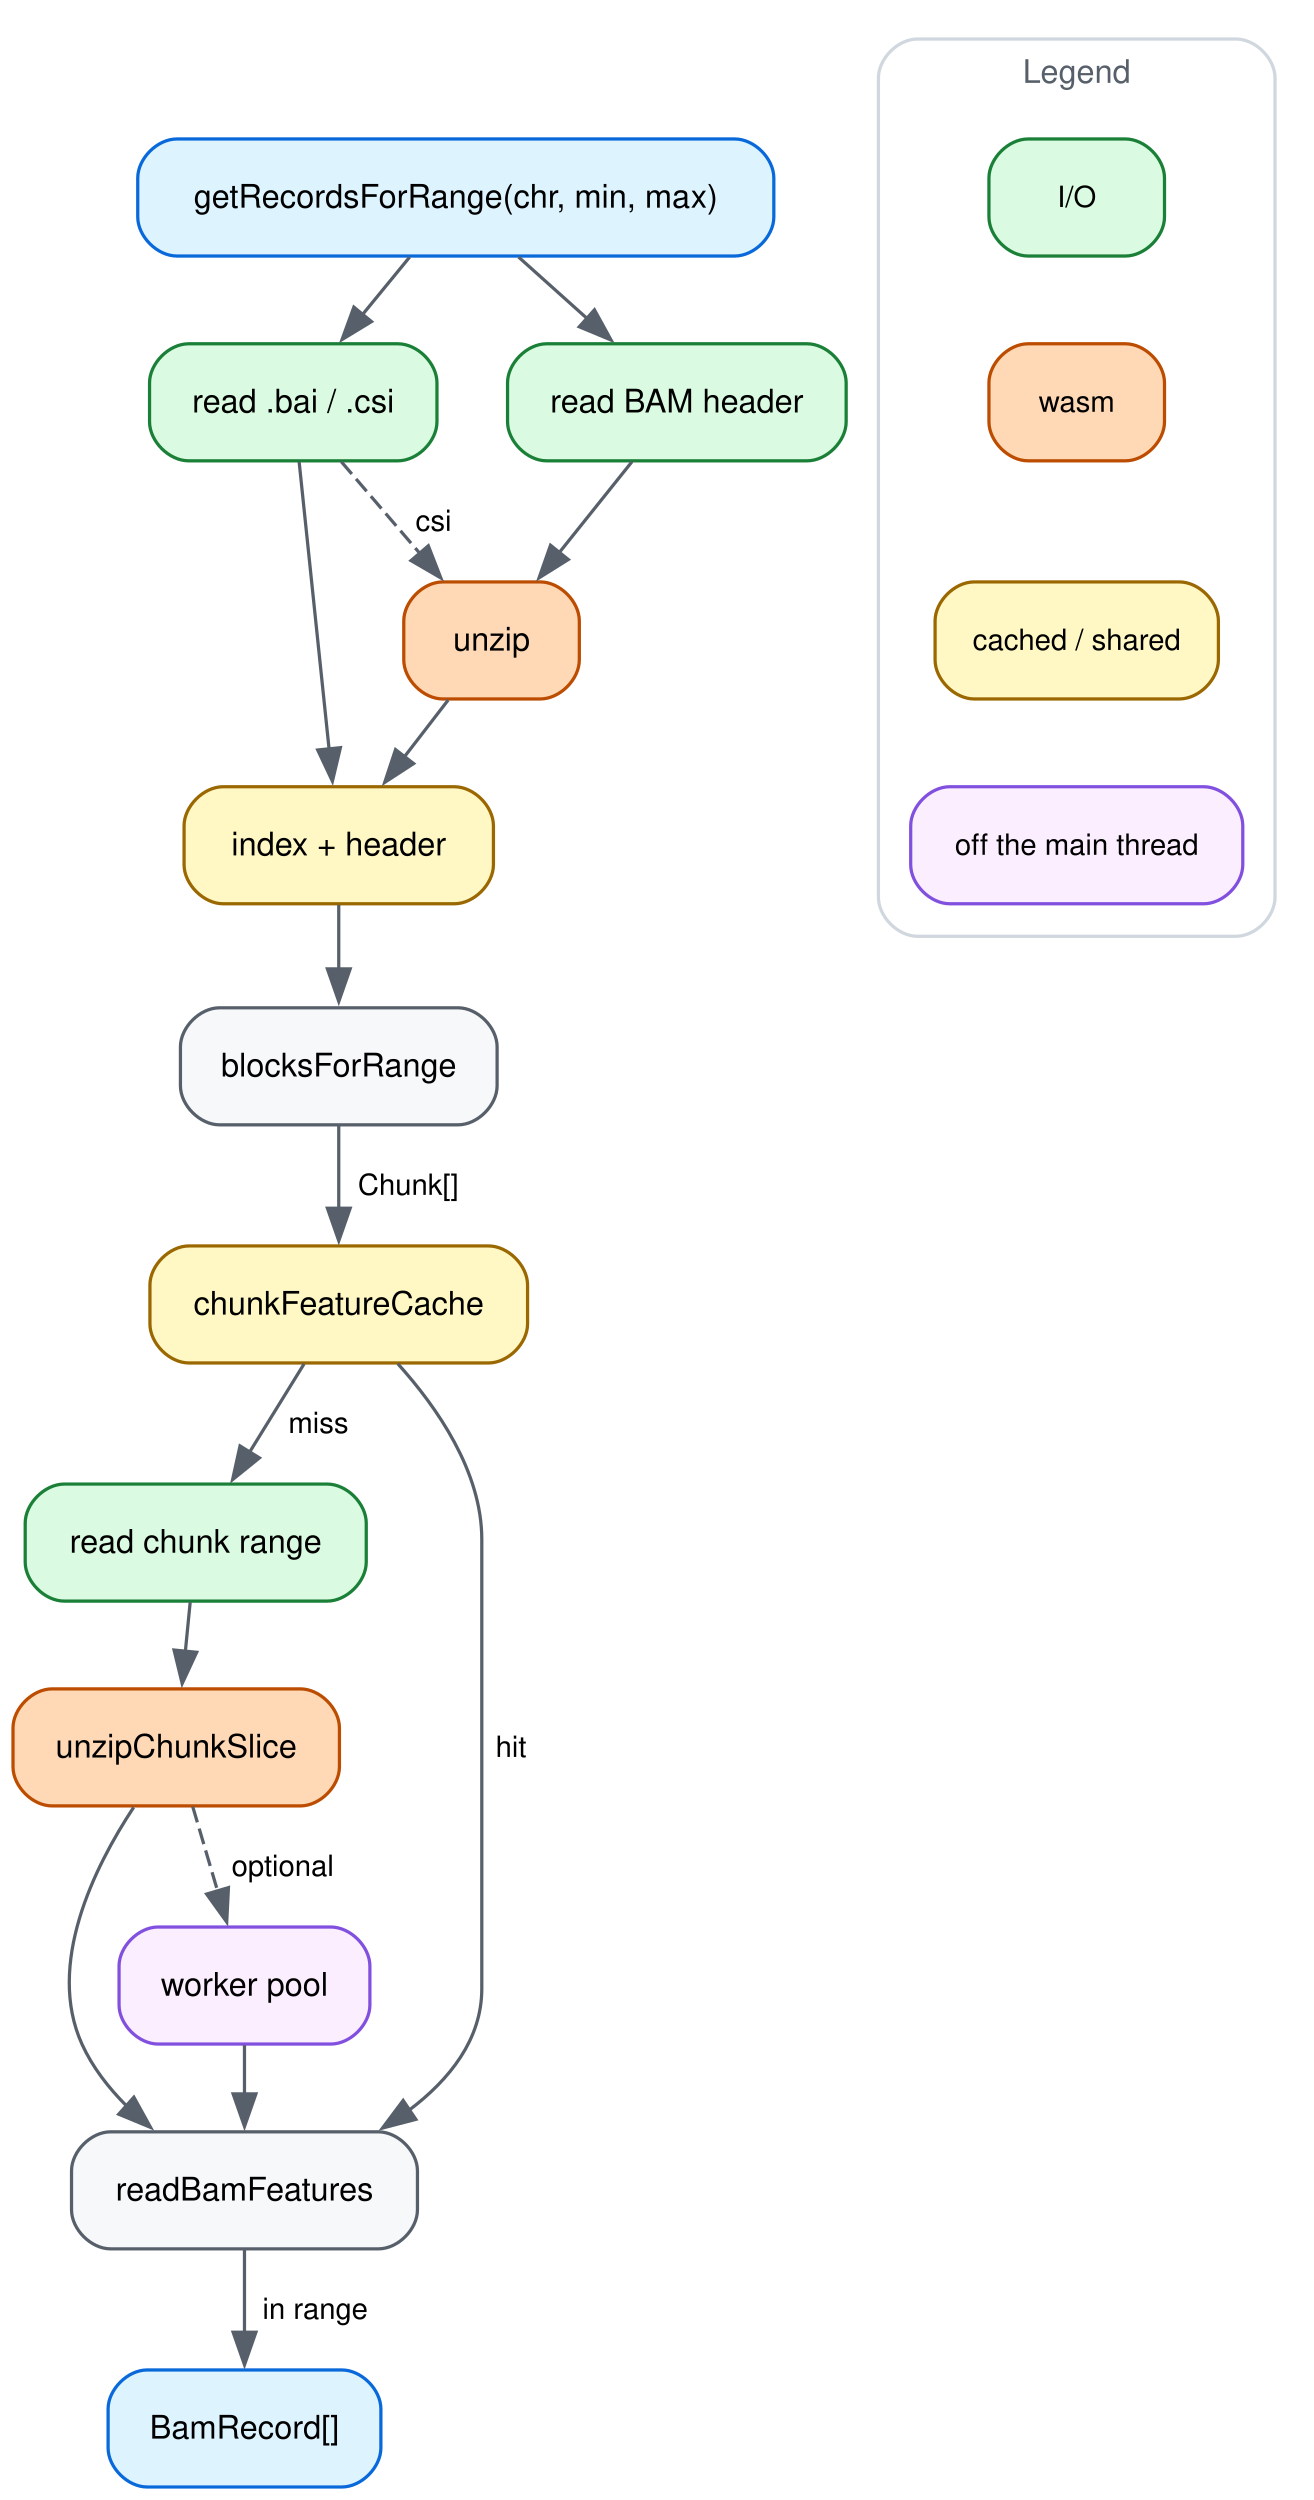
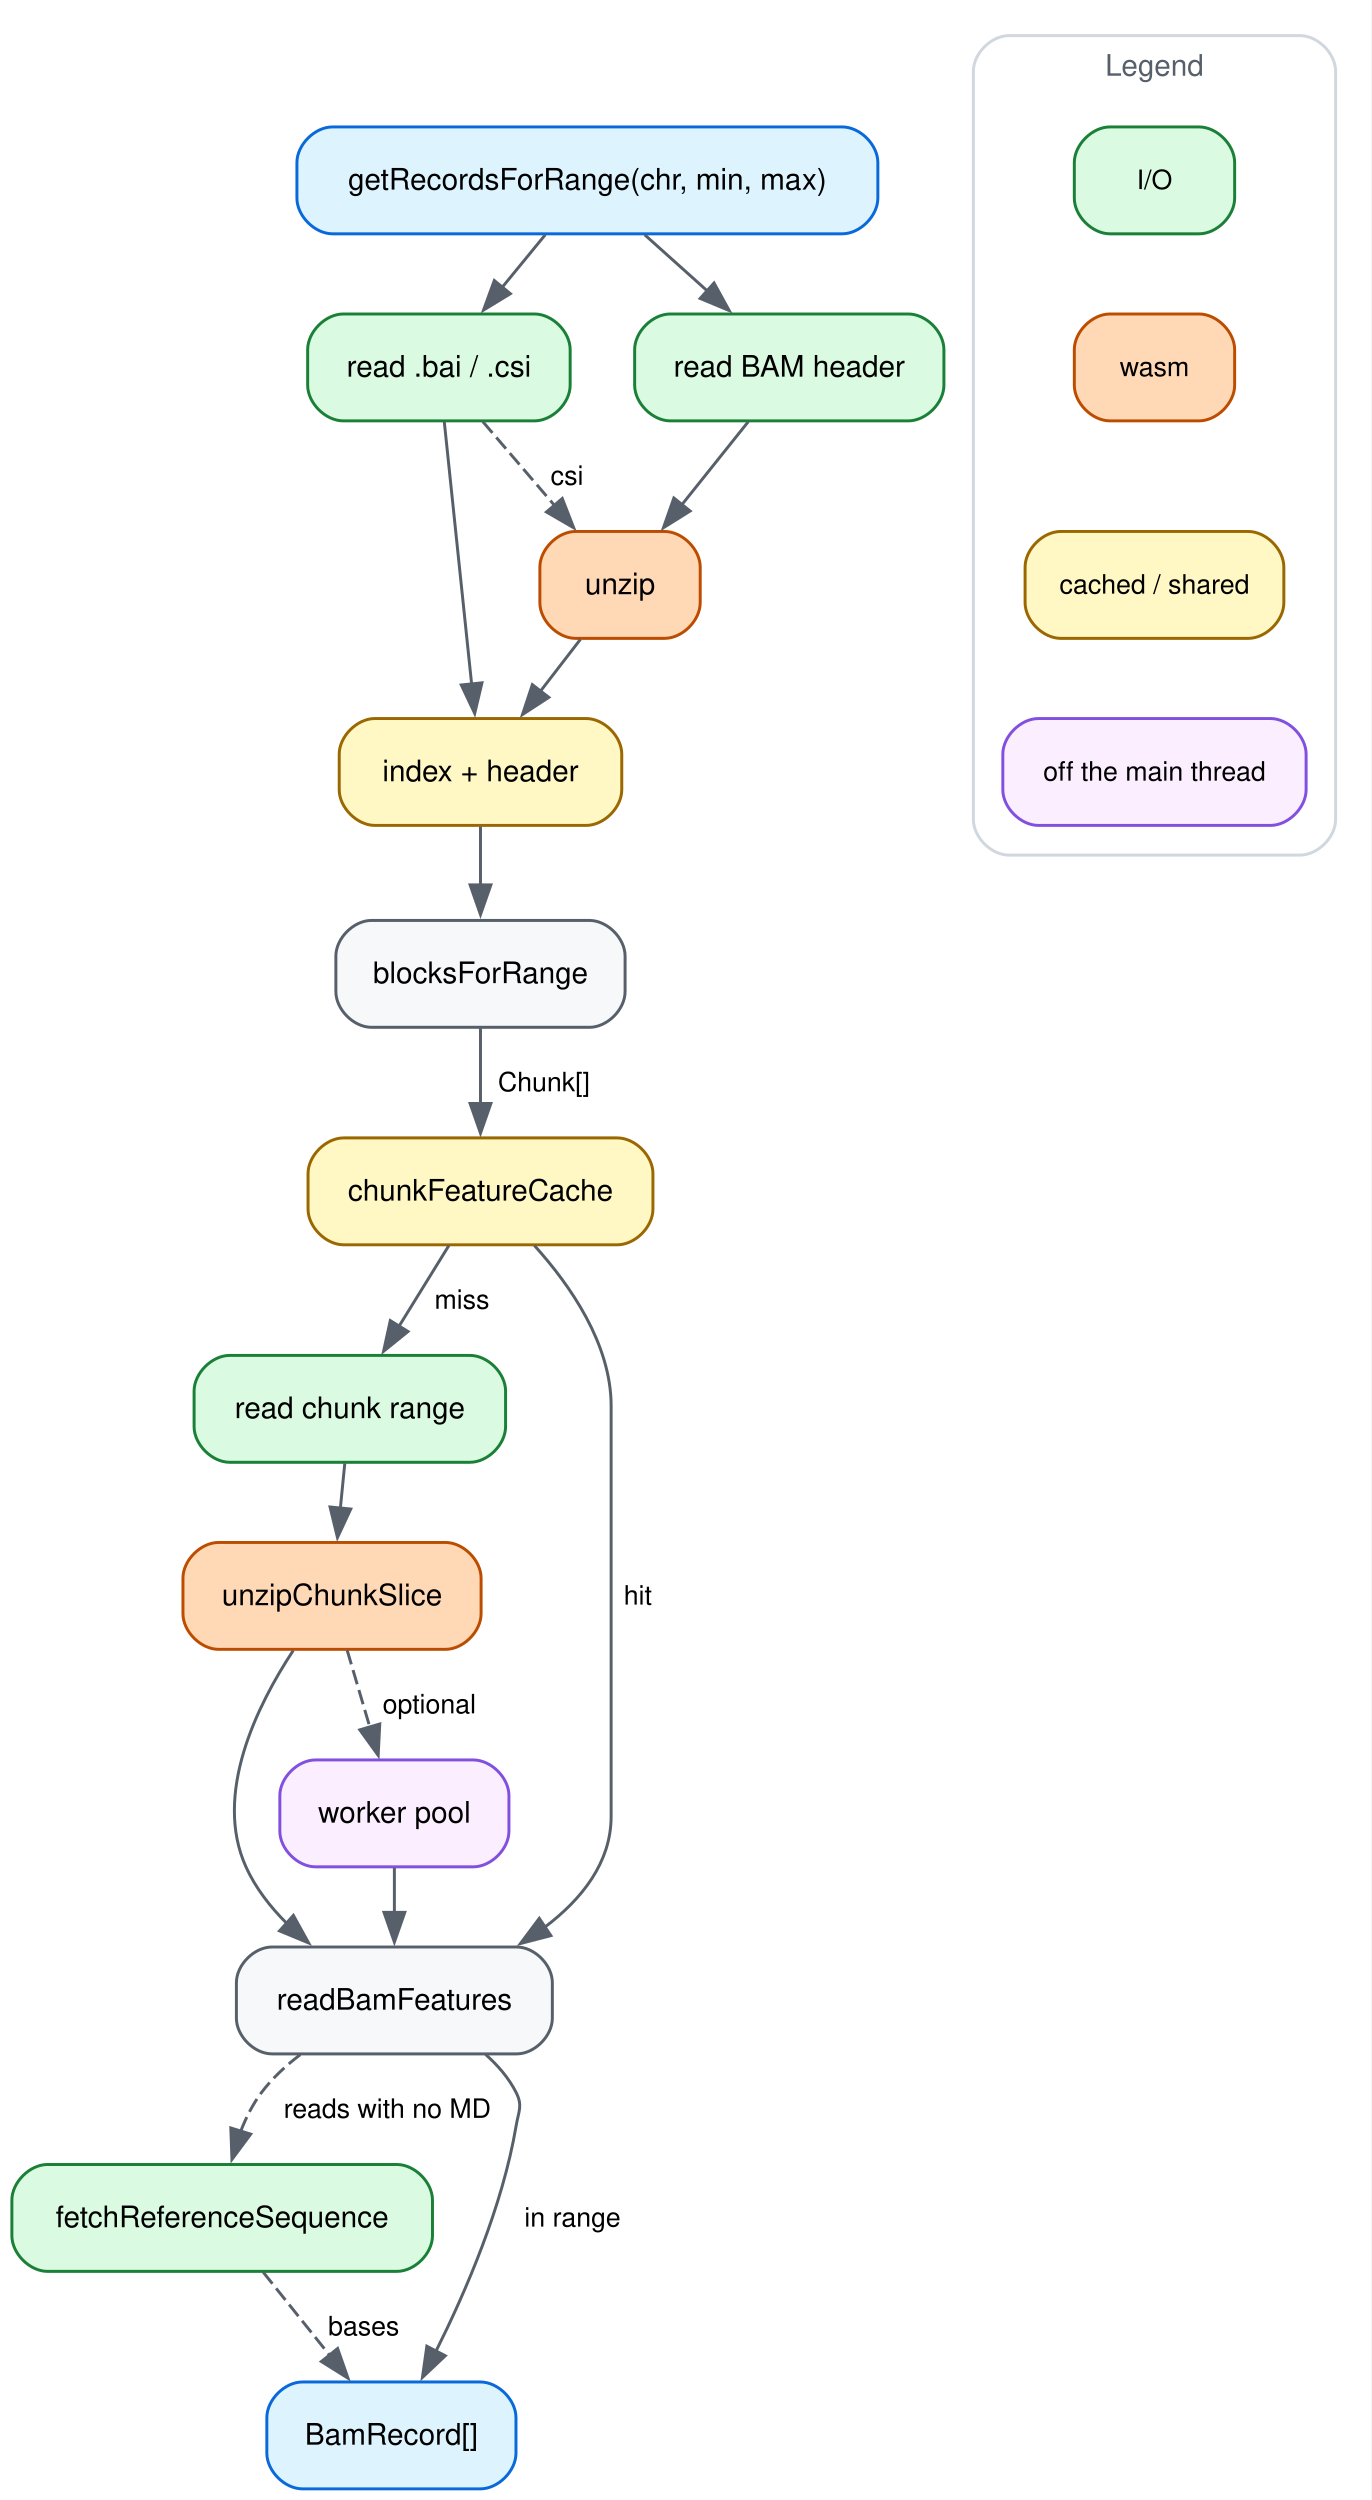
- <svg xmlns="http://www.w3.org/2000/svg" width="404pt" height="769pt" viewBox="0.00 0.00 404.00 769.00">
-   <g id="graph0" class="graph" transform="scale(1 1) rotate(0) translate(4 765)">
-     <polygon fill="white" stroke="none" points="-4,4 -4,-765 400.2,-765 400.2,4 -4,4" />
+ <svg xmlns="http://www.w3.org/2000/svg" width="462pt" height="842pt" viewBox="0.00 0.00 462.00 842.00">
+   <g id="graph0" class="graph" transform="scale(1 1) rotate(0) translate(4 838.25)">
+     <polygon fill="white" stroke="none" points="-4,4 -4,-838.25 457.83,-838.25 457.83,4 -4,4" />
    <g id="clust1" class="cluster">
-       <path fill="white" stroke="#d0d7de" d="M278.2,-477C278.2,-477 376.2,-477 376.2,-477 382.2,-477 388.2,-483 388.2,-489 388.2,-489 388.2,-741 388.2,-741 388.2,-747 382.2,-753 376.2,-753 376.2,-753 278.2,-753 278.2,-753 272.2,-753 266.2,-747 266.2,-741 266.2,-741 266.2,-489 266.2,-489 266.2,-483 272.2,-477 278.2,-477" />
-       <text xml:space="preserve" text-anchor="middle" x="327.2" y="-739.5" font-family="Helvetica,sans-Serif" font-size="10.00" fill="#57606a">Legend</text>
+       <path fill="white" stroke="#d0d7de" d="M335.83,-550.25C335.83,-550.25 433.83,-550.25 433.83,-550.25 439.83,-550.25 445.83,-556.25 445.83,-562.25 445.83,-562.25 445.83,-814.25 445.83,-814.25 445.83,-820.25 439.83,-826.25 433.83,-826.25 433.83,-826.25 335.83,-826.25 335.83,-826.25 329.83,-826.25 323.83,-820.25 323.83,-814.25 323.83,-814.25 323.83,-562.25 323.83,-562.25 323.83,-556.25 329.83,-550.25 335.83,-550.25" />
+       <text xml:space="preserve" text-anchor="middle" x="384.83" y="-812.75" font-family="Helvetica,sans-Serif" font-size="10.00" fill="#57606a">Legend</text>
    </g>
    <g id="node1" class="node">
-       <path fill="#ddf4ff" stroke="#0969da" d="M222.03,-722.25C222.03,-722.25 50.38,-722.25 50.38,-722.25 44.38,-722.25 38.37,-716.25 38.37,-710.25 38.37,-710.25 38.37,-698.25 38.37,-698.25 38.37,-692.25 44.37,-686.25 50.37,-686.25 50.37,-686.25 222.03,-686.25 222.03,-686.25 228.03,-686.25 234.03,-692.25 234.03,-698.25 234.03,-698.25 234.03,-710.25 234.03,-710.25 234.03,-716.25 228.03,-722.25 222.03,-722.25" />
-       <text xml:space="preserve" text-anchor="middle" x="136.2" y="-701.12" font-family="Helvetica,sans-Serif" font-size="10.00">getRecordsForRange(chr, min, max)</text>
+       <path fill="#ddf4ff" stroke="#0969da" d="M279.66,-795.5C279.66,-795.5 108,-795.5 108,-795.5 102,-795.5 96,-789.5 96,-783.5 96,-783.5 96,-771.5 96,-771.5 96,-765.5 102,-759.5 108,-759.5 108,-759.5 279.66,-759.5 279.66,-759.5 285.66,-759.5 291.66,-765.5 291.66,-771.5 291.66,-771.5 291.66,-783.5 291.66,-783.5 291.66,-789.5 285.66,-795.5 279.66,-795.5" />
+       <text xml:space="preserve" text-anchor="middle" x="193.83" y="-774.38" font-family="Helvetica,sans-Serif" font-size="10.00">getRecordsForRange(chr, min, max)</text>
    </g>
    <g id="node2" class="node">
-       <path fill="#dafbe1" stroke="#1a7f37" d="M118.41,-659.25C118.41,-659.25 54,-659.25 54,-659.25 48,-659.25 42,-653.25 42,-647.25 42,-647.25 42,-635.25 42,-635.25 42,-629.25 48,-623.25 54,-623.25 54,-623.25 118.41,-623.25 118.41,-623.25 124.41,-623.25 130.41,-629.25 130.41,-635.25 130.41,-635.25 130.41,-647.25 130.41,-647.25 130.41,-653.25 124.41,-659.25 118.41,-659.25" />
-       <text xml:space="preserve" text-anchor="middle" x="86.2" y="-638.12" font-family="Helvetica,sans-Serif" font-size="10.00">read .bai / .csi</text>
+       <path fill="#dafbe1" stroke="#1a7f37" d="M176.03,-732.5C176.03,-732.5 111.62,-732.5 111.62,-732.5 105.62,-732.5 99.62,-726.5 99.62,-720.5 99.62,-720.5 99.62,-708.5 99.62,-708.5 99.62,-702.5 105.62,-696.5 111.62,-696.5 111.62,-696.5 176.03,-696.5 176.03,-696.5 182.03,-696.5 188.03,-702.5 188.03,-708.5 188.03,-708.5 188.03,-720.5 188.03,-720.5 188.03,-726.5 182.03,-732.5 176.03,-732.5" />
+       <text xml:space="preserve" text-anchor="middle" x="143.83" y="-711.38" font-family="Helvetica,sans-Serif" font-size="10.00">read .bai / .csi</text>
    </g>
    <g id="edge1" class="edge">
-       <path fill="none" stroke="#57606a" d="M122.01,-685.93C117.43,-680.35 112.26,-674.03 107.29,-667.97" />
-       <polygon fill="#57606a" stroke="#57606a" points="110.27,-666.08 101.22,-660.57 104.85,-670.52 110.27,-666.08" />
+       <path fill="none" stroke="#57606a" d="M179.64,-759.18C175.06,-753.6 169.88,-747.28 164.92,-741.22" />
+       <polygon fill="#57606a" stroke="#57606a" points="167.89,-739.33 158.85,-733.82 162.48,-743.77 167.89,-739.33" />
    </g>
    <g id="node3" class="node">
-       <path fill="#dafbe1" stroke="#1a7f37" d="M244.28,-659.25C244.28,-659.25 164.12,-659.25 164.12,-659.25 158.12,-659.25 152.12,-653.25 152.12,-647.25 152.12,-647.25 152.12,-635.25 152.12,-635.25 152.12,-629.25 158.12,-623.25 164.12,-623.25 164.12,-623.25 244.28,-623.25 244.28,-623.25 250.28,-623.25 256.28,-629.25 256.28,-635.25 256.28,-635.25 256.28,-647.25 256.28,-647.25 256.28,-653.25 250.28,-659.25 244.28,-659.25" />
-       <text xml:space="preserve" text-anchor="middle" x="204.2" y="-638.12" font-family="Helvetica,sans-Serif" font-size="10.00">read BAM header</text>
+       <path fill="#dafbe1" stroke="#1a7f37" d="M301.91,-732.5C301.91,-732.5 221.75,-732.5 221.75,-732.5 215.75,-732.5 209.75,-726.5 209.75,-720.5 209.75,-720.5 209.75,-708.5 209.75,-708.5 209.75,-702.5 215.75,-696.5 221.75,-696.5 221.75,-696.5 301.91,-696.5 301.91,-696.5 307.91,-696.5 313.91,-702.5 313.91,-708.5 313.91,-708.5 313.91,-720.5 313.91,-720.5 313.91,-726.5 307.91,-732.5 301.91,-732.5" />
+       <text xml:space="preserve" text-anchor="middle" x="261.83" y="-711.38" font-family="Helvetica,sans-Serif" font-size="10.00">read BAM header</text>
    </g>
    <g id="edge4" class="edge">
-       <path fill="none" stroke="#57606a" d="M155.51,-685.93C162.17,-679.96 169.76,-673.15 176.94,-666.71" />
-       <polygon fill="#57606a" stroke="#57606a" points="178.85,-669.69 183.96,-660.41 174.18,-664.48 178.85,-669.69" />
+       <path fill="none" stroke="#57606a" d="M213.13,-759.18C219.79,-753.21 227.39,-746.4 234.56,-739.96" />
+       <polygon fill="#57606a" stroke="#57606a" points="236.48,-742.94 241.59,-733.66 231.81,-737.73 236.48,-742.94" />
    </g>
    <g id="node4" class="node">
-       <path fill="#ffd8b5" stroke="#bc4c00" d="M162.2,-586C162.2,-586 132.2,-586 132.2,-586 126.2,-586 120.2,-580 120.2,-574 120.2,-574 120.2,-562 120.2,-562 120.2,-556 126.2,-550 132.2,-550 132.2,-550 162.2,-550 162.2,-550 168.2,-550 174.2,-556 174.2,-562 174.2,-562 174.2,-574 174.2,-574 174.2,-580 168.2,-586 162.2,-586" />
-       <text xml:space="preserve" text-anchor="middle" x="147.2" y="-564.88" font-family="Helvetica,sans-Serif" font-size="10.00">unzip</text>
+       <path fill="#ffd8b5" stroke="#bc4c00" d="M219.83,-659.25C219.83,-659.25 189.83,-659.25 189.83,-659.25 183.83,-659.25 177.83,-653.25 177.83,-647.25 177.83,-647.25 177.83,-635.25 177.83,-635.25 177.83,-629.25 183.83,-623.25 189.83,-623.25 189.83,-623.25 219.83,-623.25 219.83,-623.25 225.83,-623.25 231.83,-629.25 231.83,-635.25 231.83,-635.25 231.83,-647.25 231.83,-647.25 231.83,-653.25 225.83,-659.25 219.83,-659.25" />
+       <text xml:space="preserve" text-anchor="middle" x="204.83" y="-638.12" font-family="Helvetica,sans-Serif" font-size="10.00">unzip</text>
    </g>
    <g id="edge3" class="edge">
-       <path fill="none" stroke="#57606a" stroke-dasharray="5,2" d="M100.97,-623C108.24,-614.51 117.15,-604.11 125.2,-594.7" />
-       <polygon fill="#57606a" stroke="#57606a" points="127.75,-597.11 131.59,-587.24 122.43,-592.56 127.75,-597.11" />
-       <text xml:space="preserve" text-anchor="middle" x="129.36" y="-601.7" font-family="Helvetica,sans-Serif" font-size="9.00"> csi </text>
+       <path fill="none" stroke="#57606a" stroke-dasharray="5,2" d="M158.6,-696.25C165.86,-687.76 174.77,-677.36 182.82,-667.95" />
+       <polygon fill="#57606a" stroke="#57606a" points="185.37,-670.36 189.22,-660.49 180.05,-665.81 185.37,-670.36" />
+       <text xml:space="preserve" text-anchor="middle" x="186.98" y="-674.95" font-family="Helvetica,sans-Serif" font-size="9.00"> csi </text>
    </g>
    <g id="node5" class="node">
-       <path fill="#fff8c5" stroke="#9a6700" d="M135.78,-523C135.78,-523 64.62,-523 64.62,-523 58.62,-523 52.62,-517 52.62,-511 52.62,-511 52.62,-499 52.62,-499 52.62,-493 58.62,-487 64.62,-487 64.62,-487 135.78,-487 135.78,-487 141.78,-487 147.78,-493 147.78,-499 147.78,-499 147.78,-511 147.78,-511 147.78,-517 141.78,-523 135.78,-523" />
-       <text xml:space="preserve" text-anchor="middle" x="100.2" y="-501.88" font-family="Helvetica,sans-Serif" font-size="10.00">index + header</text>
+       <path fill="#fff8c5" stroke="#9a6700" d="M193.41,-596.25C193.41,-596.25 122.25,-596.25 122.25,-596.25 116.25,-596.25 110.25,-590.25 110.25,-584.25 110.25,-584.25 110.25,-572.25 110.25,-572.25 110.25,-566.25 116.25,-560.25 122.25,-560.25 122.25,-560.25 193.41,-560.25 193.41,-560.25 199.41,-560.25 205.41,-566.25 205.41,-572.25 205.41,-572.25 205.41,-584.25 205.41,-584.25 205.41,-590.25 199.41,-596.25 193.41,-596.25" />
+       <text xml:space="preserve" text-anchor="middle" x="157.83" y="-575.12" font-family="Helvetica,sans-Serif" font-size="10.00">index + header</text>
    </g>
    <g id="edge2" class="edge">
-       <path fill="none" stroke="#57606a" d="M88.01,-622.97C90.34,-600.62 94.43,-561.37 97.23,-534.55" />
-       <polygon fill="#57606a" stroke="#57606a" points="100.7,-535.02 98.25,-524.72 93.73,-534.3 100.7,-535.02" />
+       <path fill="none" stroke="#57606a" d="M145.63,-696.22C147.96,-673.87 152.06,-634.62 154.85,-607.8" />
+       <polygon fill="#57606a" stroke="#57606a" points="158.32,-608.27 155.88,-597.97 151.36,-607.55 158.32,-608.27" />
    </g>
    <g id="edge5" class="edge">
-       <path fill="none" stroke="#57606a" d="M190.41,-623C183.69,-614.6 175.46,-604.32 168,-594.99" />
-       <polygon fill="#57606a" stroke="#57606a" points="170.8,-592.89 161.82,-587.27 165.34,-597.27 170.8,-592.89" />
+       <path fill="none" stroke="#57606a" d="M248.03,-696.25C241.31,-687.85 233.09,-677.57 225.63,-668.24" />
+       <polygon fill="#57606a" stroke="#57606a" points="228.43,-666.14 219.45,-660.52 222.96,-670.52 228.43,-666.14" />
    </g>
    <g id="edge6" class="edge">
-       <path fill="none" stroke="#57606a" d="M133.86,-549.68C129.66,-544.23 124.92,-538.08 120.35,-532.15" />
-       <polygon fill="#57606a" stroke="#57606a" points="123.22,-530.13 114.34,-524.35 117.67,-534.41 123.22,-530.13" />
+       <path fill="none" stroke="#57606a" d="M191.49,-622.93C187.28,-617.48 182.54,-611.33 177.98,-605.4" />
+       <polygon fill="#57606a" stroke="#57606a" points="180.84,-603.38 171.97,-597.6 175.3,-607.66 180.84,-603.38" />
    </g>
    <g id="node6" class="node">
-       <path fill="#f6f8fa" stroke="#57606a" d="M136.91,-455C136.91,-455 63.5,-455 63.5,-455 57.5,-455 51.5,-449 51.5,-443 51.5,-443 51.5,-431 51.5,-431 51.5,-425 57.5,-419 63.5,-419 63.5,-419 136.91,-419 136.91,-419 142.91,-419 148.91,-425 148.91,-431 148.91,-431 148.91,-443 148.91,-443 148.91,-449 142.91,-455 136.91,-455" />
-       <text xml:space="preserve" text-anchor="middle" x="100.2" y="-433.88" font-family="Helvetica,sans-Serif" font-size="10.00">blocksForRange</text>
+       <path fill="#f6f8fa" stroke="#57606a" d="M194.53,-528.25C194.53,-528.25 121.12,-528.25 121.12,-528.25 115.12,-528.25 109.12,-522.25 109.12,-516.25 109.12,-516.25 109.12,-504.25 109.12,-504.25 109.12,-498.25 115.12,-492.25 121.12,-492.25 121.12,-492.25 194.53,-492.25 194.53,-492.25 200.53,-492.25 206.53,-498.25 206.53,-504.25 206.53,-504.25 206.53,-516.25 206.53,-516.25 206.53,-522.25 200.53,-528.25 194.53,-528.25" />
+       <text xml:space="preserve" text-anchor="middle" x="157.83" y="-507.12" font-family="Helvetica,sans-Serif" font-size="10.00">blocksForRange</text>
    </g>
    <g id="edge7" class="edge">
-       <path fill="none" stroke="#57606a" d="M100.2,-486.66C100.2,-480.57 100.2,-473.55 100.2,-466.78" />
-       <polygon fill="#57606a" stroke="#57606a" points="103.71,-466.97 100.21,-456.97 96.71,-466.97 103.71,-466.97" />
+       <path fill="none" stroke="#57606a" d="M157.83,-559.91C157.83,-553.82 157.83,-546.8 157.83,-540.03" />
+       <polygon fill="#57606a" stroke="#57606a" points="161.33,-540.22 157.83,-530.22 154.33,-540.22 161.33,-540.22" />
    </g>
    <g id="node7" class="node">
-       <path fill="#fff8c5" stroke="#9a6700" d="M146.28,-381.75C146.28,-381.75 54.12,-381.75 54.12,-381.75 48.12,-381.75 42.12,-375.75 42.12,-369.75 42.12,-369.75 42.12,-357.75 42.12,-357.75 42.12,-351.75 48.12,-345.75 54.12,-345.75 54.12,-345.75 146.28,-345.75 146.28,-345.75 152.28,-345.75 158.28,-351.75 158.28,-357.75 158.28,-357.75 158.28,-369.75 158.28,-369.75 158.28,-375.75 152.28,-381.75 146.28,-381.75" />
-       <text xml:space="preserve" text-anchor="middle" x="100.2" y="-360.62" font-family="Helvetica,sans-Serif" font-size="10.00">chunkFeatureCache</text>
+       <path fill="#fff8c5" stroke="#9a6700" d="M203.91,-455C203.91,-455 111.75,-455 111.75,-455 105.75,-455 99.75,-449 99.75,-443 99.75,-443 99.75,-431 99.75,-431 99.75,-425 105.75,-419 111.75,-419 111.75,-419 203.91,-419 203.91,-419 209.91,-419 215.91,-425 215.91,-431 215.91,-431 215.91,-443 215.91,-443 215.91,-449 209.91,-455 203.91,-455" />
+       <text xml:space="preserve" text-anchor="middle" x="157.83" y="-433.88" font-family="Helvetica,sans-Serif" font-size="10.00">chunkFeatureCache</text>
    </g>
    <g id="edge8" class="edge">
-       <path fill="none" stroke="#57606a" d="M100.2,-418.75C100.2,-411.05 100.2,-401.77 100.2,-393.09" />
-       <polygon fill="#57606a" stroke="#57606a" points="103.71,-393.35 100.21,-383.35 96.71,-393.35 103.71,-393.35" />
-       <text xml:space="preserve" text-anchor="middle" x="121.58" y="-397.45" font-family="Helvetica,sans-Serif" font-size="9.00"> Chunk[] </text>
+       <path fill="none" stroke="#57606a" d="M157.83,-492C157.83,-484.3 157.83,-475.02 157.83,-466.34" />
+       <polygon fill="#57606a" stroke="#57606a" points="161.33,-466.6 157.83,-456.6 154.33,-466.6 161.33,-466.6" />
+       <text xml:space="preserve" text-anchor="middle" x="179.2" y="-470.7" font-family="Helvetica,sans-Serif" font-size="9.00"> Chunk[] </text>
    </g>
    <g id="node8" class="node">
-       <path fill="#dafbe1" stroke="#1a7f37" d="M96.66,-308.5C96.66,-308.5 15.75,-308.5 15.75,-308.5 9.75,-308.5 3.75,-302.5 3.75,-296.5 3.75,-296.5 3.75,-284.5 3.75,-284.5 3.75,-278.5 9.75,-272.5 15.75,-272.5 15.75,-272.5 96.66,-272.5 96.66,-272.5 102.66,-272.5 108.66,-278.5 108.66,-284.5 108.66,-284.5 108.66,-296.5 108.66,-296.5 108.66,-302.5 102.66,-308.5 96.66,-308.5" />
-       <text xml:space="preserve" text-anchor="middle" x="56.2" y="-287.38" font-family="Helvetica,sans-Serif" font-size="10.00">read chunk range</text>
+       <path fill="#dafbe1" stroke="#1a7f37" d="M154.28,-381.75C154.28,-381.75 73.37,-381.75 73.37,-381.75 67.37,-381.75 61.37,-375.75 61.37,-369.75 61.37,-369.75 61.37,-357.75 61.37,-357.75 61.37,-351.75 67.37,-345.75 73.37,-345.75 73.37,-345.75 154.28,-345.75 154.28,-345.75 160.28,-345.75 166.28,-351.75 166.28,-357.75 166.28,-357.75 166.28,-369.75 166.28,-369.75 166.28,-375.75 160.28,-381.75 154.28,-381.75" />
+       <text xml:space="preserve" text-anchor="middle" x="113.83" y="-360.62" font-family="Helvetica,sans-Serif" font-size="10.00">read chunk range</text>
    </g>
    <g id="edge9" class="edge">
-       <path fill="none" stroke="#57606a" d="M89.55,-345.5C84.53,-337.36 78.41,-327.46 72.8,-318.37" />
-       <polygon fill="#57606a" stroke="#57606a" points="75.79,-316.55 67.55,-309.88 69.83,-320.22 75.79,-316.55" />
-       <text xml:space="preserve" text-anchor="middle" x="93.96" y="-324.2" font-family="Helvetica,sans-Serif" font-size="9.00"> miss </text>
+       <path fill="none" stroke="#57606a" d="M147.18,-418.75C142.15,-410.61 136.04,-400.71 130.42,-391.62" />
+       <polygon fill="#57606a" stroke="#57606a" points="133.41,-389.8 125.18,-383.13 127.45,-393.47 133.41,-389.8" />
+       <text xml:space="preserve" text-anchor="middle" x="151.59" y="-397.45" font-family="Helvetica,sans-Serif" font-size="9.00"> miss </text>
    </g>
    <g id="node11" class="node">
-       <path fill="#f6f8fa" stroke="#57606a" d="M112.41,-109.25C112.41,-109.25 30,-109.25 30,-109.25 24,-109.25 18,-103.25 18,-97.25 18,-97.25 18,-85.25 18,-85.25 18,-79.25 24,-73.25 30,-73.25 30,-73.25 112.41,-73.25 112.41,-73.25 118.41,-73.25 124.41,-79.25 124.41,-85.25 124.41,-85.25 124.41,-97.25 124.41,-97.25 124.41,-103.25 118.41,-109.25 112.41,-109.25" />
-       <text xml:space="preserve" text-anchor="middle" x="71.2" y="-88.12" font-family="Helvetica,sans-Serif" font-size="10.00">readBamFeatures</text>
+       <path fill="#f6f8fa" stroke="#57606a" d="M170.03,-182.5C170.03,-182.5 87.62,-182.5 87.62,-182.5 81.62,-182.5 75.62,-176.5 75.62,-170.5 75.62,-170.5 75.62,-158.5 75.62,-158.5 75.62,-152.5 81.62,-146.5 87.62,-146.5 87.62,-146.5 170.03,-146.5 170.03,-146.5 176.03,-146.5 182.03,-152.5 182.03,-158.5 182.03,-158.5 182.03,-170.5 182.03,-170.5 182.03,-176.5 176.03,-182.5 170.03,-182.5" />
+       <text xml:space="preserve" text-anchor="middle" x="128.83" y="-161.38" font-family="Helvetica,sans-Serif" font-size="10.00">readBamFeatures</text>
    </g>
    <g id="edge14" class="edge">
-       <path fill="none" stroke="#57606a" d="M118.36,-345.51C130.48,-332.09 144.2,-312.29 144.2,-291.5 144.2,-291.5 144.2,-291.5 144.2,-153.25 144.2,-137.7 134.33,-125.34 121.85,-115.92" />
-       <polygon fill="#57606a" stroke="#57606a" points="123.91,-113.09 113.66,-110.42 120.01,-118.9 123.91,-113.09" />
-       <text xml:space="preserve" text-anchor="middle" x="153.2" y="-224.57" font-family="Helvetica,sans-Serif" font-size="9.00"> hit </text>
+       <path fill="none" stroke="#57606a" d="M175.98,-418.76C188.1,-405.34 201.83,-385.54 201.83,-364.75 201.83,-364.75 201.83,-364.75 201.83,-226.5 201.83,-210.95 191.96,-198.59 179.47,-189.17" />
+       <polygon fill="#57606a" stroke="#57606a" points="181.53,-186.34 171.28,-183.67 177.63,-192.15 181.53,-186.34" />
+       <text xml:space="preserve" text-anchor="middle" x="210.83" y="-297.82" font-family="Helvetica,sans-Serif" font-size="9.00"> hit </text>
    </g>
    <g id="node9" class="node">
-       <path fill="#ffd8b5" stroke="#bc4c00" d="M88.41,-245.5C88.41,-245.5 12,-245.5 12,-245.5 6,-245.5 0,-239.5 0,-233.5 0,-233.5 0,-221.5 0,-221.5 0,-215.5 6,-209.5 12,-209.5 12,-209.5 88.41,-209.5 88.41,-209.5 94.41,-209.5 100.41,-215.5 100.41,-221.5 100.41,-221.5 100.41,-233.5 100.41,-233.5 100.41,-239.5 94.41,-245.5 88.41,-245.5" />
-       <text xml:space="preserve" text-anchor="middle" x="50.2" y="-224.38" font-family="Helvetica,sans-Serif" font-size="10.00">unzipChunkSlice</text>
+       <path fill="#ffd8b5" stroke="#bc4c00" d="M146.03,-318.75C146.03,-318.75 69.62,-318.75 69.62,-318.75 63.62,-318.75 57.62,-312.75 57.62,-306.75 57.62,-306.75 57.62,-294.75 57.62,-294.75 57.62,-288.75 63.62,-282.75 69.62,-282.75 69.62,-282.75 146.03,-282.75 146.03,-282.75 152.03,-282.75 158.03,-288.75 158.03,-294.75 158.03,-294.75 158.03,-306.75 158.03,-306.75 158.03,-312.75 152.03,-318.75 146.03,-318.75" />
+       <text xml:space="preserve" text-anchor="middle" x="107.83" y="-297.62" font-family="Helvetica,sans-Serif" font-size="10.00">unzipChunkSlice</text>
    </g>
    <g id="edge10" class="edge">
-       <path fill="none" stroke="#57606a" d="M54.5,-272.18C54.03,-267.38 53.5,-262.03 52.99,-256.77" />
-       <polygon fill="#57606a" stroke="#57606a" points="56.5,-256.76 52.04,-247.16 49.54,-257.45 56.5,-256.76" />
+       <path fill="none" stroke="#57606a" d="M112.13,-345.43C111.65,-340.63 111.13,-335.28 110.61,-330.02" />
+       <polygon fill="#57606a" stroke="#57606a" points="114.13,-330.01 109.66,-320.41 107.16,-330.7 114.13,-330.01" />
    </g>
    <g id="node10" class="node">
-       <path fill="#fbefff" stroke="#8250df" d="M97.78,-172.25C97.78,-172.25 44.62,-172.25 44.62,-172.25 38.62,-172.25 32.62,-166.25 32.62,-160.25 32.62,-160.25 32.62,-148.25 32.62,-148.25 32.62,-142.25 38.62,-136.25 44.62,-136.25 44.62,-136.25 97.78,-136.25 97.78,-136.25 103.78,-136.25 109.78,-142.25 109.78,-148.25 109.78,-148.25 109.78,-160.25 109.78,-160.25 109.78,-166.25 103.78,-172.25 97.78,-172.25" />
-       <text xml:space="preserve" text-anchor="middle" x="71.2" y="-151.12" font-family="Helvetica,sans-Serif" font-size="10.00">worker pool</text>
+       <path fill="#fbefff" stroke="#8250df" d="M155.41,-245.5C155.41,-245.5 102.25,-245.5 102.25,-245.5 96.25,-245.5 90.25,-239.5 90.25,-233.5 90.25,-233.5 90.25,-221.5 90.25,-221.5 90.25,-215.5 96.25,-209.5 102.25,-209.5 102.25,-209.5 155.41,-209.5 155.41,-209.5 161.41,-209.5 167.41,-215.5 167.41,-221.5 167.41,-221.5 167.41,-233.5 167.41,-233.5 167.41,-239.5 161.41,-245.5 155.41,-245.5" />
+       <text xml:space="preserve" text-anchor="middle" x="128.83" y="-224.38" font-family="Helvetica,sans-Serif" font-size="10.00">worker pool</text>
    </g>
    <g id="edge11" class="edge">
-       <path fill="none" stroke="#57606a" stroke-dasharray="5,2" d="M55.29,-209.25C57.58,-201.46 60.36,-192.06 62.94,-183.3" />
-       <polygon fill="#57606a" stroke="#57606a" points="66.27,-184.37 65.74,-173.79 59.56,-182.39 66.27,-184.37" />
-       <text xml:space="preserve" text-anchor="middle" x="82.96" y="-187.95" font-family="Helvetica,sans-Serif" font-size="9.00"> optional </text>
+       <path fill="none" stroke="#57606a" stroke-dasharray="5,2" d="M112.91,-282.5C115.21,-274.71 117.98,-265.31 120.56,-256.55" />
+       <polygon fill="#57606a" stroke="#57606a" points="123.9,-257.62 123.37,-247.04 117.18,-255.64 123.9,-257.62" />
+       <text xml:space="preserve" text-anchor="middle" x="140.59" y="-261.2" font-family="Helvetica,sans-Serif" font-size="9.00"> optional </text>
    </g>
    <g id="edge12" class="edge">
-       <path fill="none" stroke="#57606a" d="M37.13,-209.1C24.93,-190.6 10.15,-160.69 21.2,-136.25 24.41,-129.17 29.37,-122.78 34.95,-117.2" />
-       <polygon fill="#57606a" stroke="#57606a" points="37.18,-119.9 42.31,-110.62 32.52,-114.67 37.18,-119.9" />
+       <path fill="none" stroke="#57606a" d="M94.75,-282.35C82.56,-263.85 67.78,-233.94 78.83,-209.5 82.03,-202.42 86.99,-196.03 92.58,-190.45" />
+       <polygon fill="#57606a" stroke="#57606a" points="94.81,-193.15 99.94,-183.87 90.15,-187.92 94.81,-193.15" />
    </g>
    <g id="edge13" class="edge">
-       <path fill="none" stroke="#57606a" d="M71.2,-135.93C71.2,-131.13 71.2,-125.78 71.2,-120.52" />
-       <polygon fill="#57606a" stroke="#57606a" points="74.71,-120.91 71.21,-110.91 67.71,-120.91 74.71,-120.91" />
+       <path fill="none" stroke="#57606a" d="M128.83,-209.18C128.83,-204.38 128.83,-199.03 128.83,-193.77" />
+       <polygon fill="#57606a" stroke="#57606a" points="132.33,-194.16 128.83,-184.16 125.33,-194.16 132.33,-194.16" />
    </g>
    <g id="node12" class="node">
-       <path fill="#ddf4ff" stroke="#0969da" d="M101.16,-36C101.16,-36 41.25,-36 41.25,-36 35.25,-36 29.25,-30 29.25,-24 29.25,-24 29.25,-12 29.25,-12 29.25,-6 35.25,0 41.25,0 41.25,0 101.16,0 101.16,0 107.16,0 113.16,-6 113.16,-12 113.16,-12 113.16,-24 113.16,-24 113.16,-30 107.16,-36 101.16,-36" />
-       <text xml:space="preserve" text-anchor="middle" x="71.2" y="-14.88" font-family="Helvetica,sans-Serif" font-size="10.00">BamRecord[]</text>
+       <path fill="#dafbe1" stroke="#1a7f37" d="M129.66,-109.25C129.66,-109.25 12,-109.25 12,-109.25 6,-109.25 0,-103.25 0,-97.25 0,-97.25 0,-85.25 0,-85.25 0,-79.25 6,-73.25 12,-73.25 12,-73.25 129.66,-73.25 129.66,-73.25 135.66,-73.25 141.66,-79.25 141.66,-85.25 141.66,-85.25 141.66,-97.25 141.66,-97.25 141.66,-103.25 135.66,-109.25 129.66,-109.25" />
+       <text xml:space="preserve" text-anchor="middle" x="70.83" y="-88.12" font-family="Helvetica,sans-Serif" font-size="10.00">fetchReferenceSequence</text>
+     </g>
+     <g id="edge16" class="edge">
+       <path fill="none" stroke="#57606a" stroke-dasharray="5,2" d="M97.15,-146.26C92.28,-142.55 87.68,-138.28 84.08,-133.5 81.13,-129.58 78.82,-124.98 77.02,-120.3" />
+       <polygon fill="#57606a" stroke="#57606a" points="80.43,-119.47 74.12,-110.96 73.74,-121.55 80.43,-119.47" />
+       <text xml:space="preserve" text-anchor="middle" x="126.45" y="-124.95" font-family="Helvetica,sans-Serif" font-size="9.00"> reads with no MD </text>
+     </g>
+     <g id="node13" class="node">
+       <path fill="#ddf4ff" stroke="#0969da" d="M157.78,-36C157.78,-36 97.87,-36 97.87,-36 91.87,-36 85.87,-30 85.87,-24 85.87,-24 85.87,-12 85.87,-12 85.87,-6 91.87,0 97.87,0 97.87,0 157.78,0 157.78,0 163.78,0 169.78,-6 169.78,-12 169.78,-12 169.78,-24 169.78,-24 169.78,-30 163.78,-36 157.78,-36" />
+       <text xml:space="preserve" text-anchor="middle" x="127.83" y="-14.88" font-family="Helvetica,sans-Serif" font-size="10.00">BamRecord[]</text>
    </g>
    <g id="edge15" class="edge">
-       <path fill="none" stroke="#57606a" d="M71.2,-73C71.2,-65.3 71.2,-56.02 71.2,-47.34" />
-       <polygon fill="#57606a" stroke="#57606a" points="74.71,-47.6 71.21,-37.6 67.71,-47.6 74.71,-47.6" />
-       <text xml:space="preserve" text-anchor="middle" x="92.95" y="-51.7" font-family="Helvetica,sans-Serif" font-size="9.00"> in range </text>
+       <path fill="none" stroke="#57606a" d="M159.52,-146.33C163.67,-142.65 167.36,-138.38 169.83,-133.5 172.09,-129.04 170.66,-127.18 169.83,-122.25 165.28,-95.24 152.92,-66.53 142.78,-46.26" />
+       <polygon fill="#57606a" stroke="#57606a" points="145.98,-44.83 138.28,-37.55 139.76,-48.04 145.98,-44.83" />
+       <text xml:space="preserve" text-anchor="middle" x="188.82" y="-88.33" font-family="Helvetica,sans-Serif" font-size="9.00"> in range </text>
    </g>
-     <g id="node13" class="node">
-       <path fill="#dafbe1" stroke="#1a7f37" d="M342.2,-722.25C342.2,-722.25 312.2,-722.25 312.2,-722.25 306.2,-722.25 300.2,-716.25 300.2,-710.25 300.2,-710.25 300.2,-698.25 300.2,-698.25 300.2,-692.25 306.2,-686.25 312.2,-686.25 312.2,-686.25 342.2,-686.25 342.2,-686.25 348.2,-686.25 354.2,-692.25 354.2,-698.25 354.2,-698.25 354.2,-710.25 354.2,-710.25 354.2,-716.25 348.2,-722.25 342.2,-722.25" />
-       <text xml:space="preserve" text-anchor="middle" x="327.2" y="-701.33" font-family="Helvetica,sans-Serif" font-size="9.00">I/O</text>
+     <g id="edge17" class="edge">
+       <path fill="none" stroke="#57606a" stroke-dasharray="5,2" d="M84.63,-73C91.35,-64.6 99.57,-54.32 107.03,-44.99" />
+       <polygon fill="#57606a" stroke="#57606a" points="109.7,-47.27 113.21,-37.27 104.23,-42.89 109.7,-47.27" />
+       <text xml:space="preserve" text-anchor="middle" x="118.49" y="-51.7" font-family="Helvetica,sans-Serif" font-size="9.00"> bases </text>
    </g>
    <g id="node14" class="node">
-       <path fill="#ffd8b5" stroke="#bc4c00" d="M342.2,-659.25C342.2,-659.25 312.2,-659.25 312.2,-659.25 306.2,-659.25 300.2,-653.25 300.2,-647.25 300.2,-647.25 300.2,-635.25 300.2,-635.25 300.2,-629.25 306.2,-623.25 312.2,-623.25 312.2,-623.25 342.2,-623.25 342.2,-623.25 348.2,-623.25 354.2,-629.25 354.2,-635.25 354.2,-635.25 354.2,-647.25 354.2,-647.25 354.2,-653.25 348.2,-659.25 342.2,-659.25" />
-       <text xml:space="preserve" text-anchor="middle" x="327.2" y="-638.33" font-family="Helvetica,sans-Serif" font-size="9.00">wasm</text>
+       <path fill="#dafbe1" stroke="#1a7f37" d="M399.83,-795.5C399.83,-795.5 369.83,-795.5 369.83,-795.5 363.83,-795.5 357.83,-789.5 357.83,-783.5 357.83,-783.5 357.83,-771.5 357.83,-771.5 357.83,-765.5 363.83,-759.5 369.83,-759.5 369.83,-759.5 399.83,-759.5 399.83,-759.5 405.83,-759.5 411.83,-765.5 411.83,-771.5 411.83,-771.5 411.83,-783.5 411.83,-783.5 411.83,-789.5 405.83,-795.5 399.83,-795.5" />
+       <text xml:space="preserve" text-anchor="middle" x="384.83" y="-774.58" font-family="Helvetica,sans-Serif" font-size="9.00">I/O</text>
    </g>
    <g id="node15" class="node">
-       <path fill="#fff8c5" stroke="#9a6700" d="M358.78,-586C358.78,-586 295.63,-586 295.63,-586 289.63,-586 283.63,-580 283.63,-574 283.63,-574 283.63,-562 283.63,-562 283.63,-556 289.63,-550 295.63,-550 295.63,-550 358.78,-550 358.78,-550 364.78,-550 370.78,-556 370.78,-562 370.78,-562 370.78,-574 370.78,-574 370.78,-580 364.78,-586 358.78,-586" />
-       <text xml:space="preserve" text-anchor="middle" x="327.2" y="-565.08" font-family="Helvetica,sans-Serif" font-size="9.00">cached / shared</text>
+       <path fill="#ffd8b5" stroke="#bc4c00" d="M399.83,-732.5C399.83,-732.5 369.83,-732.5 369.83,-732.5 363.83,-732.5 357.83,-726.5 357.83,-720.5 357.83,-720.5 357.83,-708.5 357.83,-708.5 357.83,-702.5 363.83,-696.5 369.83,-696.5 369.83,-696.5 399.83,-696.5 399.83,-696.5 405.83,-696.5 411.83,-702.5 411.83,-708.5 411.83,-708.5 411.83,-720.5 411.83,-720.5 411.83,-726.5 405.83,-732.5 399.83,-732.5" />
+       <text xml:space="preserve" text-anchor="middle" x="384.83" y="-711.58" font-family="Helvetica,sans-Serif" font-size="9.00">wasm</text>
    </g>
    <g id="node16" class="node">
-       <path fill="#fbefff" stroke="#8250df" d="M366.28,-523C366.28,-523 288.13,-523 288.13,-523 282.13,-523 276.13,-517 276.13,-511 276.13,-511 276.13,-499 276.13,-499 276.13,-493 282.13,-487 288.13,-487 288.13,-487 366.28,-487 366.28,-487 372.28,-487 378.28,-493 378.28,-499 378.28,-499 378.28,-511 378.28,-511 378.28,-517 372.28,-523 366.28,-523" />
-       <text xml:space="preserve" text-anchor="middle" x="327.2" y="-502.07" font-family="Helvetica,sans-Serif" font-size="9.00">off the main thread</text>
+       <path fill="#fff8c5" stroke="#9a6700" d="M416.4,-659.25C416.4,-659.25 353.25,-659.25 353.25,-659.25 347.25,-659.25 341.25,-653.25 341.25,-647.25 341.25,-647.25 341.25,-635.25 341.25,-635.25 341.25,-629.25 347.25,-623.25 353.25,-623.25 353.25,-623.25 416.4,-623.25 416.4,-623.25 422.4,-623.25 428.4,-629.25 428.4,-635.25 428.4,-635.25 428.4,-647.25 428.4,-647.25 428.4,-653.25 422.4,-659.25 416.4,-659.25" />
+       <text xml:space="preserve" text-anchor="middle" x="384.83" y="-638.33" font-family="Helvetica,sans-Serif" font-size="9.00">cached / shared</text>
+     </g>
+     <g id="node17" class="node">
+       <path fill="#fbefff" stroke="#8250df" d="M423.9,-596.25C423.9,-596.25 345.75,-596.25 345.75,-596.25 339.75,-596.25 333.75,-590.25 333.75,-584.25 333.75,-584.25 333.75,-572.25 333.75,-572.25 333.75,-566.25 339.75,-560.25 345.75,-560.25 345.75,-560.25 423.9,-560.25 423.9,-560.25 429.9,-560.25 435.9,-566.25 435.9,-572.25 435.9,-572.25 435.9,-584.25 435.9,-584.25 435.9,-590.25 429.9,-596.25 423.9,-596.25" />
+       <text xml:space="preserve" text-anchor="middle" x="384.83" y="-575.33" font-family="Helvetica,sans-Serif" font-size="9.00">off the main thread</text>
    </g>
  </g>
</svg>
